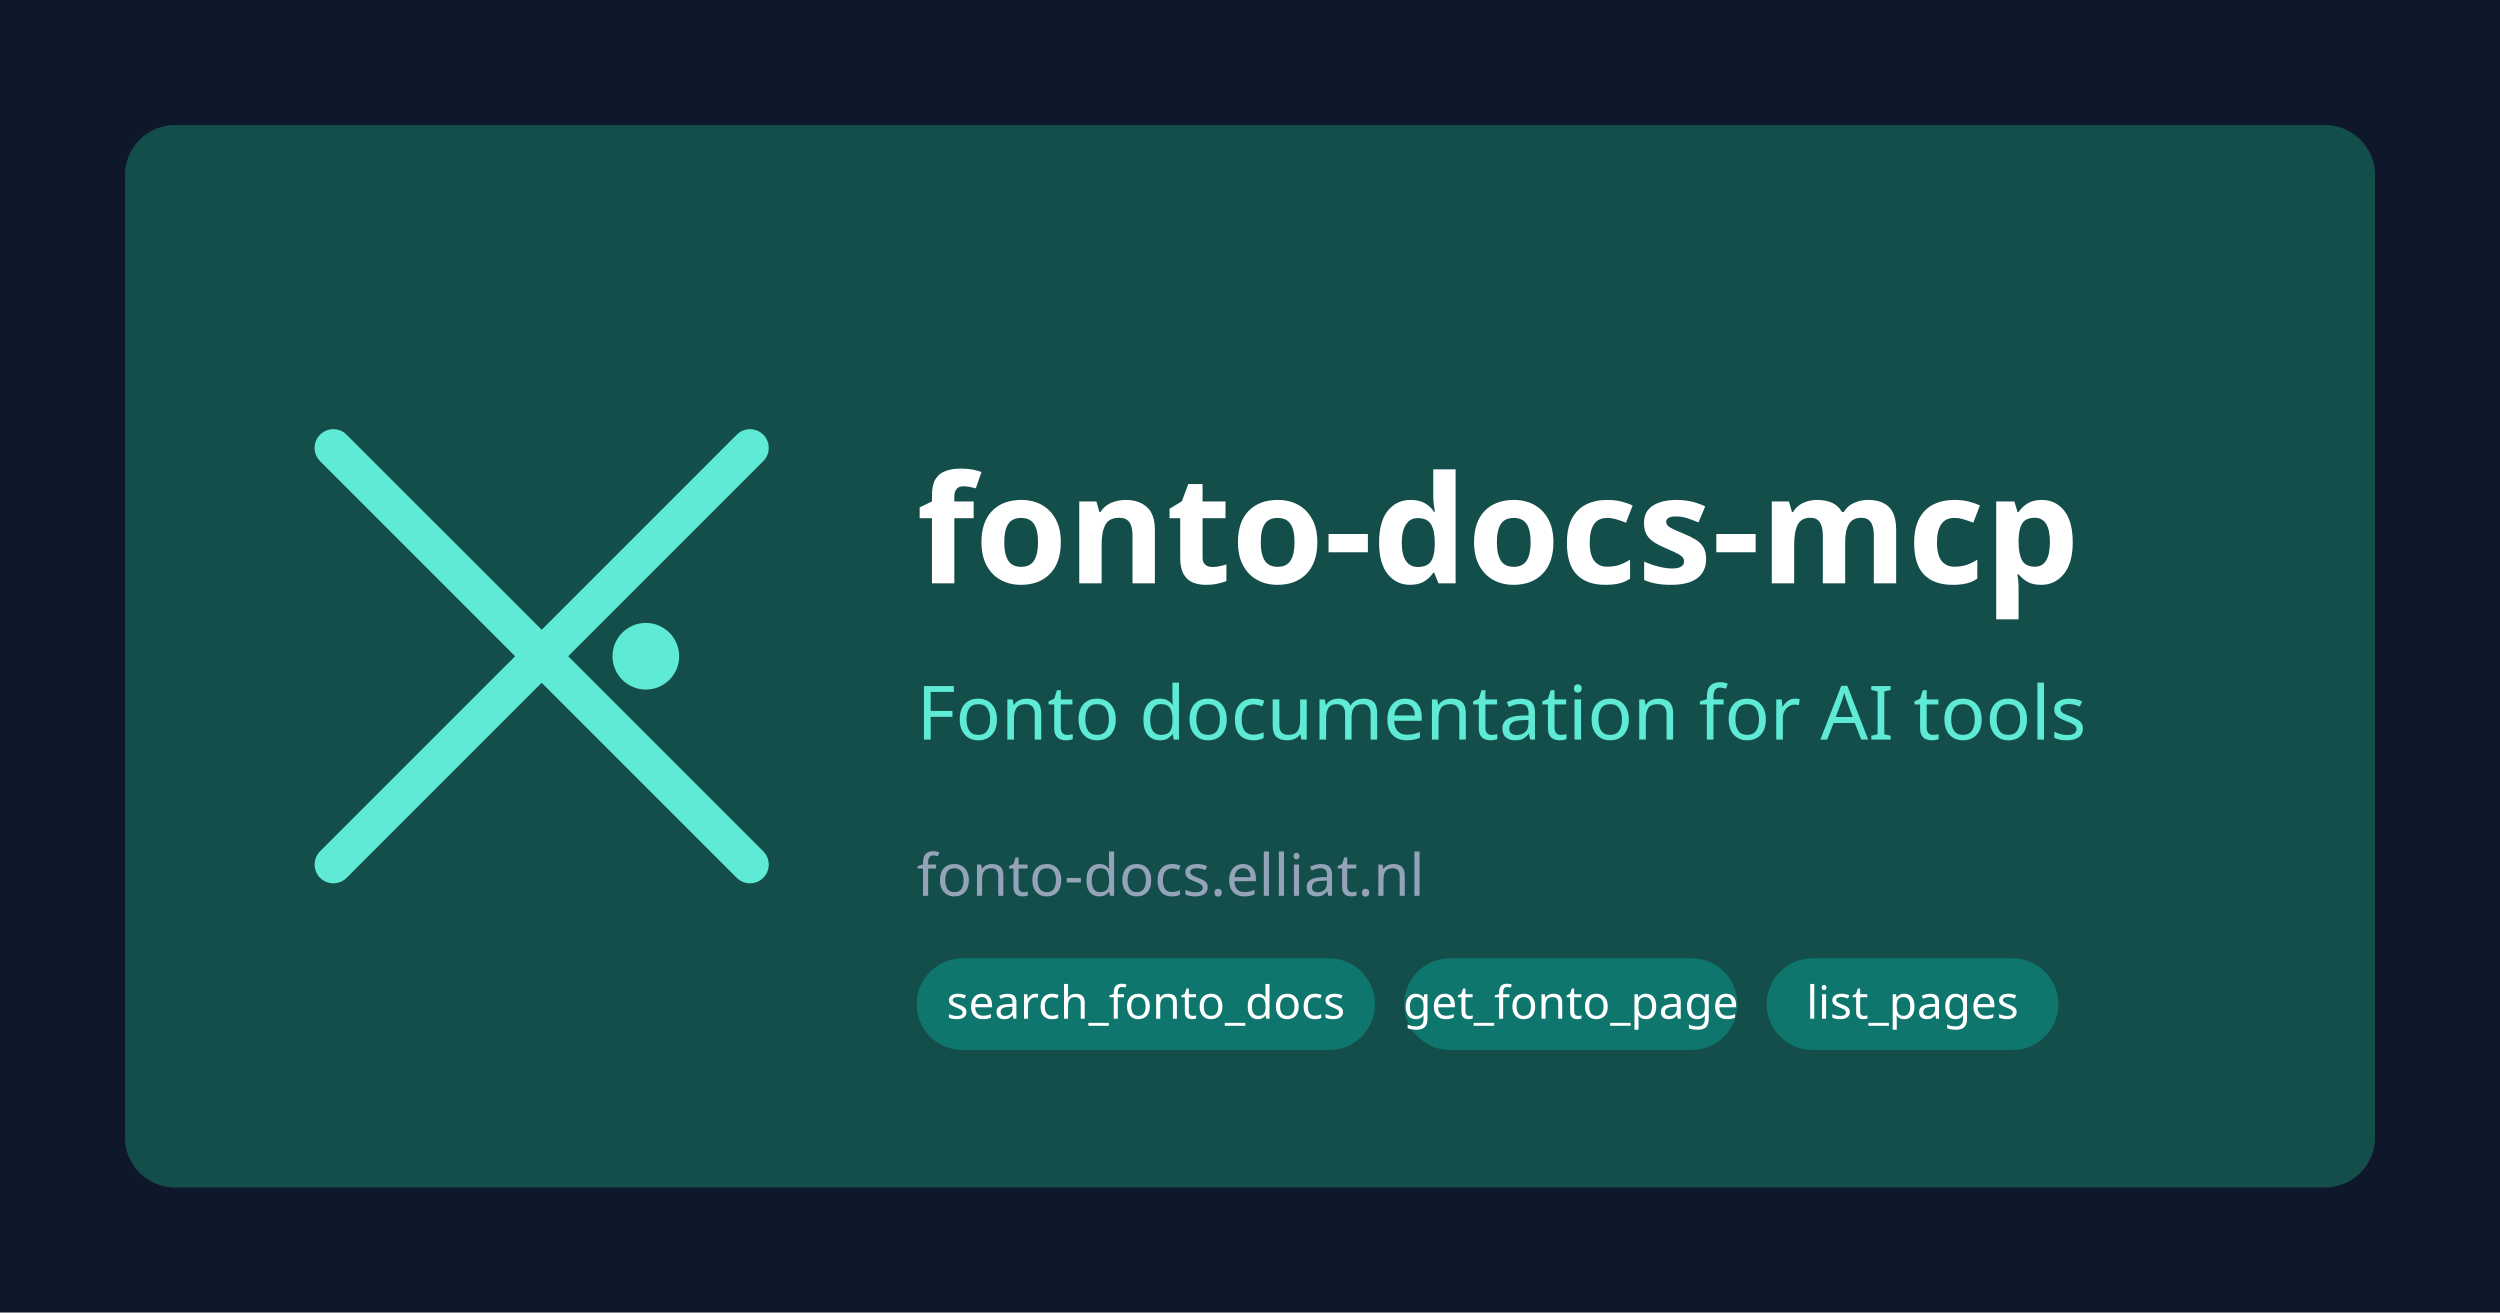
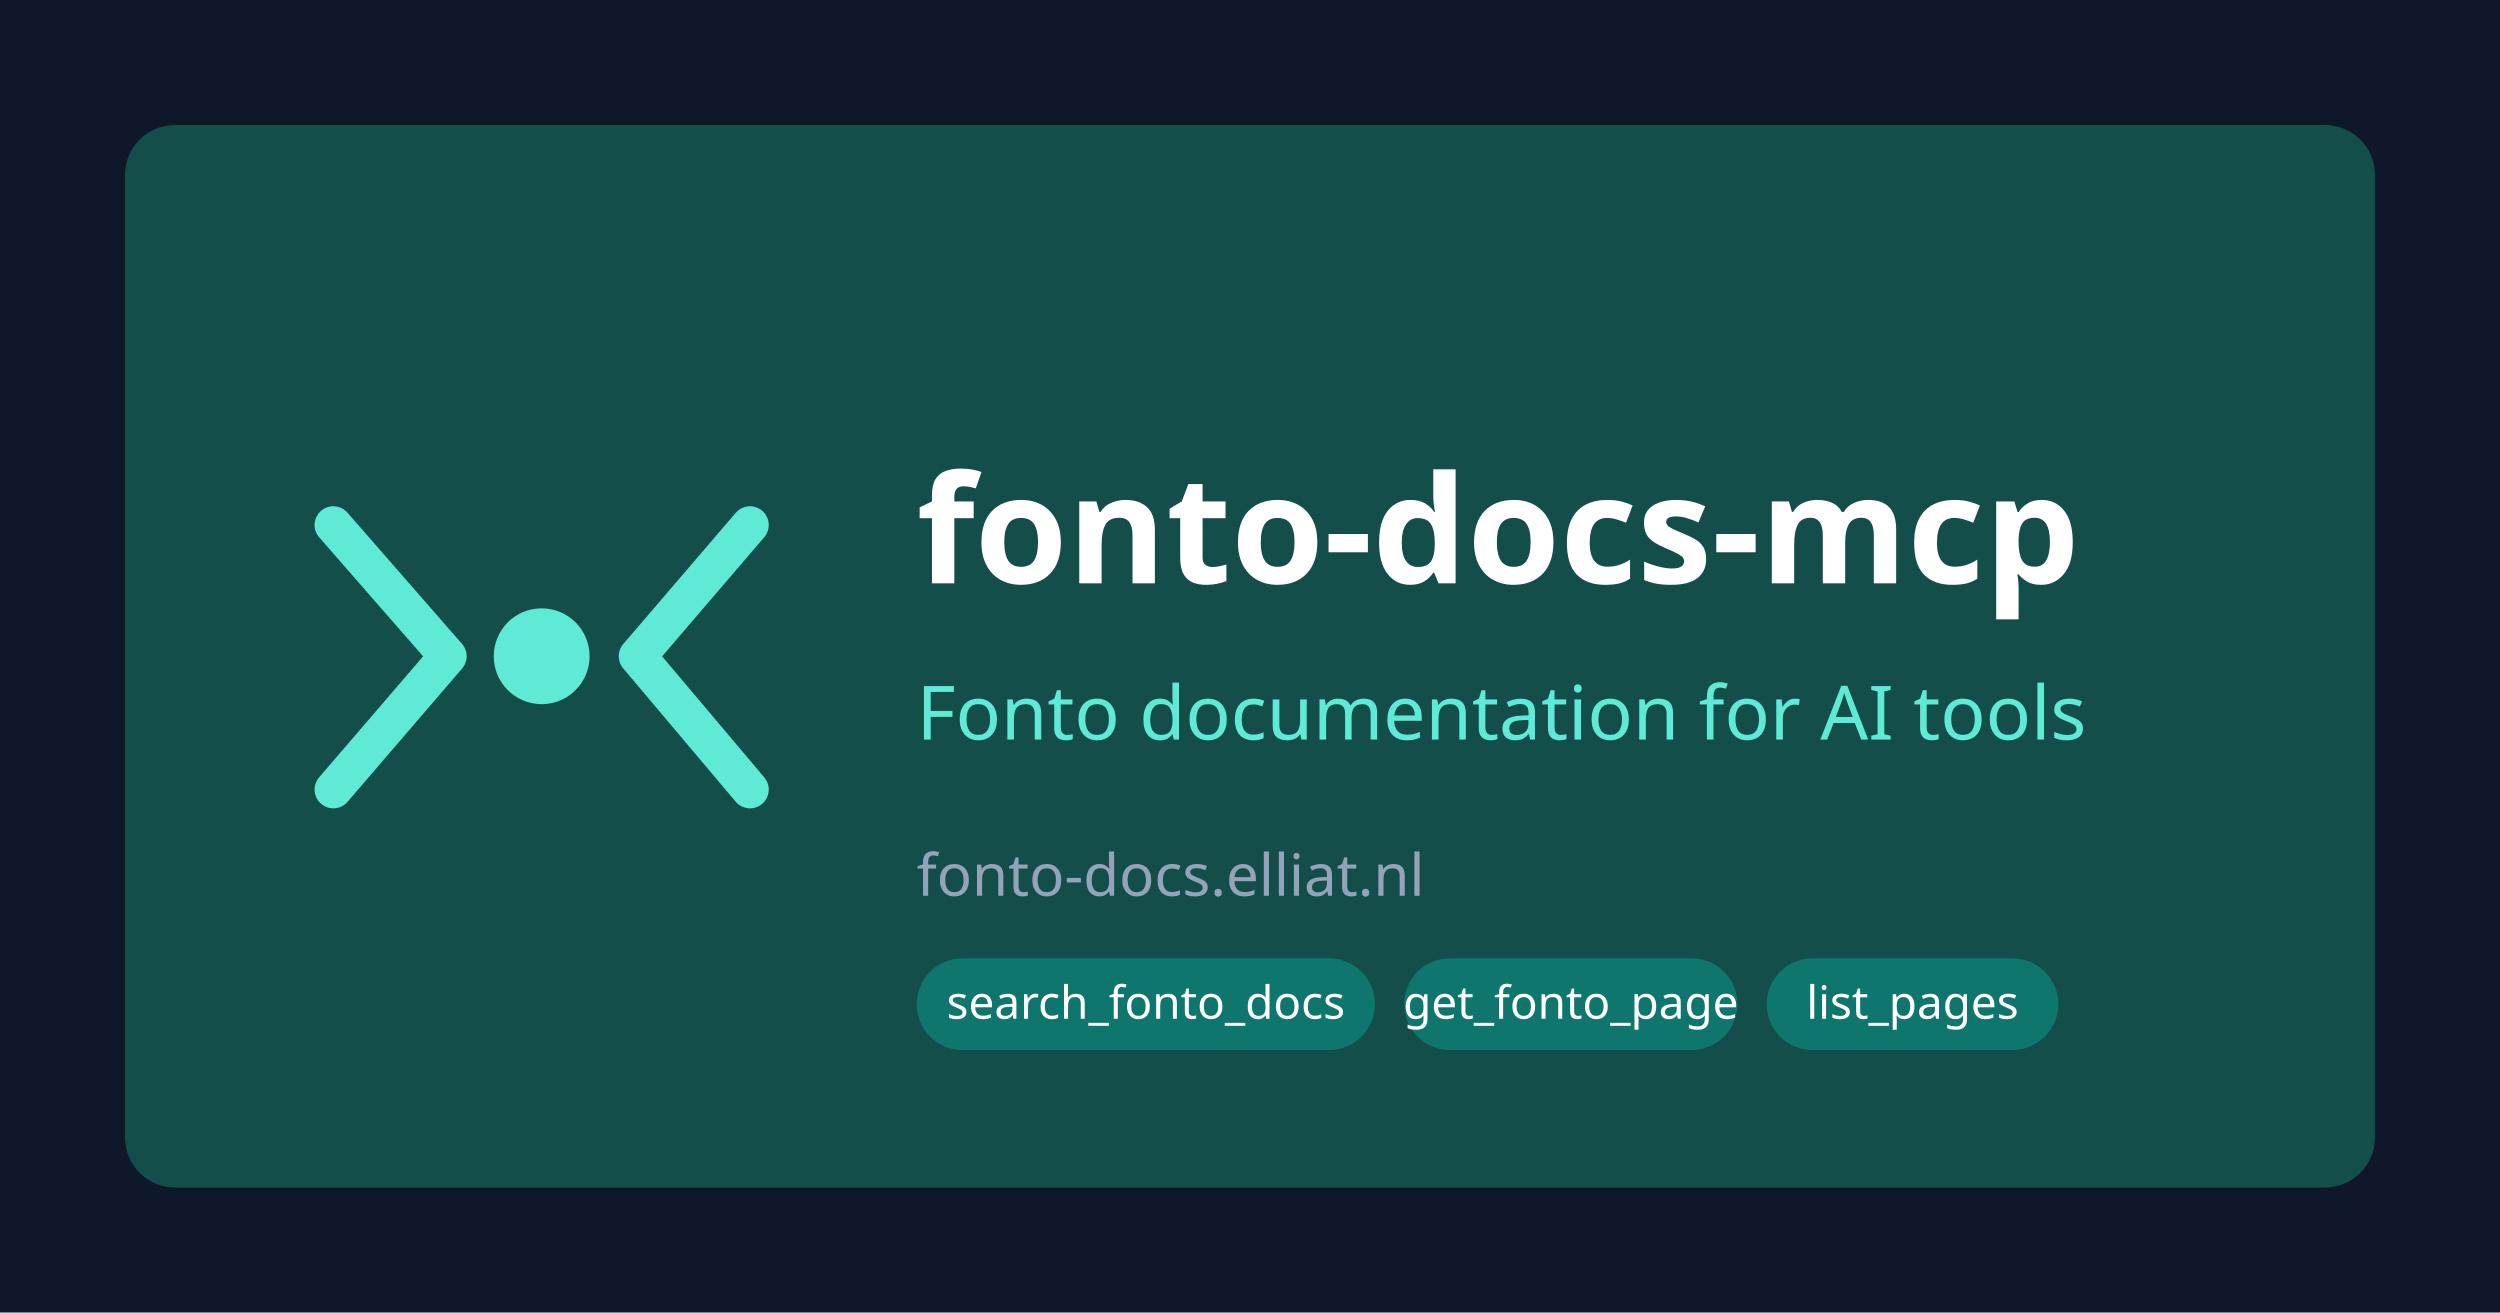
<svg xmlns="http://www.w3.org/2000/svg" viewBox="0 0 1200 630" width="1200" height="630">
  <rect width="1200" height="630" fill="#0f172a" />
  <rect x="60" y="60" width="1080" height="510" rx="24" fill="#134e4a" />
-   <path d="M160 215 L260 315 L160 415" stroke="#5eead4" stroke-width="18" fill="none" stroke-linecap="round" stroke-linejoin="round" />
-   <path d="M360 215 L260 315 L360 415" stroke="#5eead4" stroke-width="18" fill="none" stroke-linecap="round" stroke-linejoin="round" />
-   <circle cx="310" cy="315" r="16" fill="#5eead4" />
+   <path d="M160 252 L215 315 L160 379" stroke="#5eead4" stroke-width="18" fill="none" stroke-linecap="round" stroke-linejoin="round" />
+   <path d="M360 252 L306 315 L360 379" stroke="#5eead4" stroke-width="18" fill="none" stroke-linecap="round" stroke-linejoin="round" />
+   <circle cx="260" cy="315" r="23" fill="#5eead4" />
  <text x="440" y="280" font-family="system-ui, sans-serif" font-size="72" font-weight="700" fill="white">fonto-docs-mcp</text>
  <text x="440" y="355" font-family="system-ui, sans-serif" font-size="36" fill="#5eead4">Fonto documentation for AI tools</text>
  <text x="440" y="430" font-family="system-ui, sans-serif" font-size="28" fill="#94a3b8">fonto-docs.elliat.nl</text>
  <rect x="440" y="460" width="220" height="44" rx="22" fill="#0f766e" />
  <text x="550" y="489" font-family="system-ui, sans-serif" font-size="22" fill="white" text-anchor="middle">search_fonto_docs</text>
  <rect x="674" y="460" width="160" height="44" rx="22" fill="#0f766e" />
  <text x="754" y="489" font-family="system-ui, sans-serif" font-size="22" fill="white" text-anchor="middle">get_fonto_page</text>
  <rect x="848" y="460" width="140" height="44" rx="22" fill="#0f766e" />
  <text x="918" y="489" font-family="system-ui, sans-serif" font-size="22" fill="white" text-anchor="middle">list_pages</text>
</svg>
